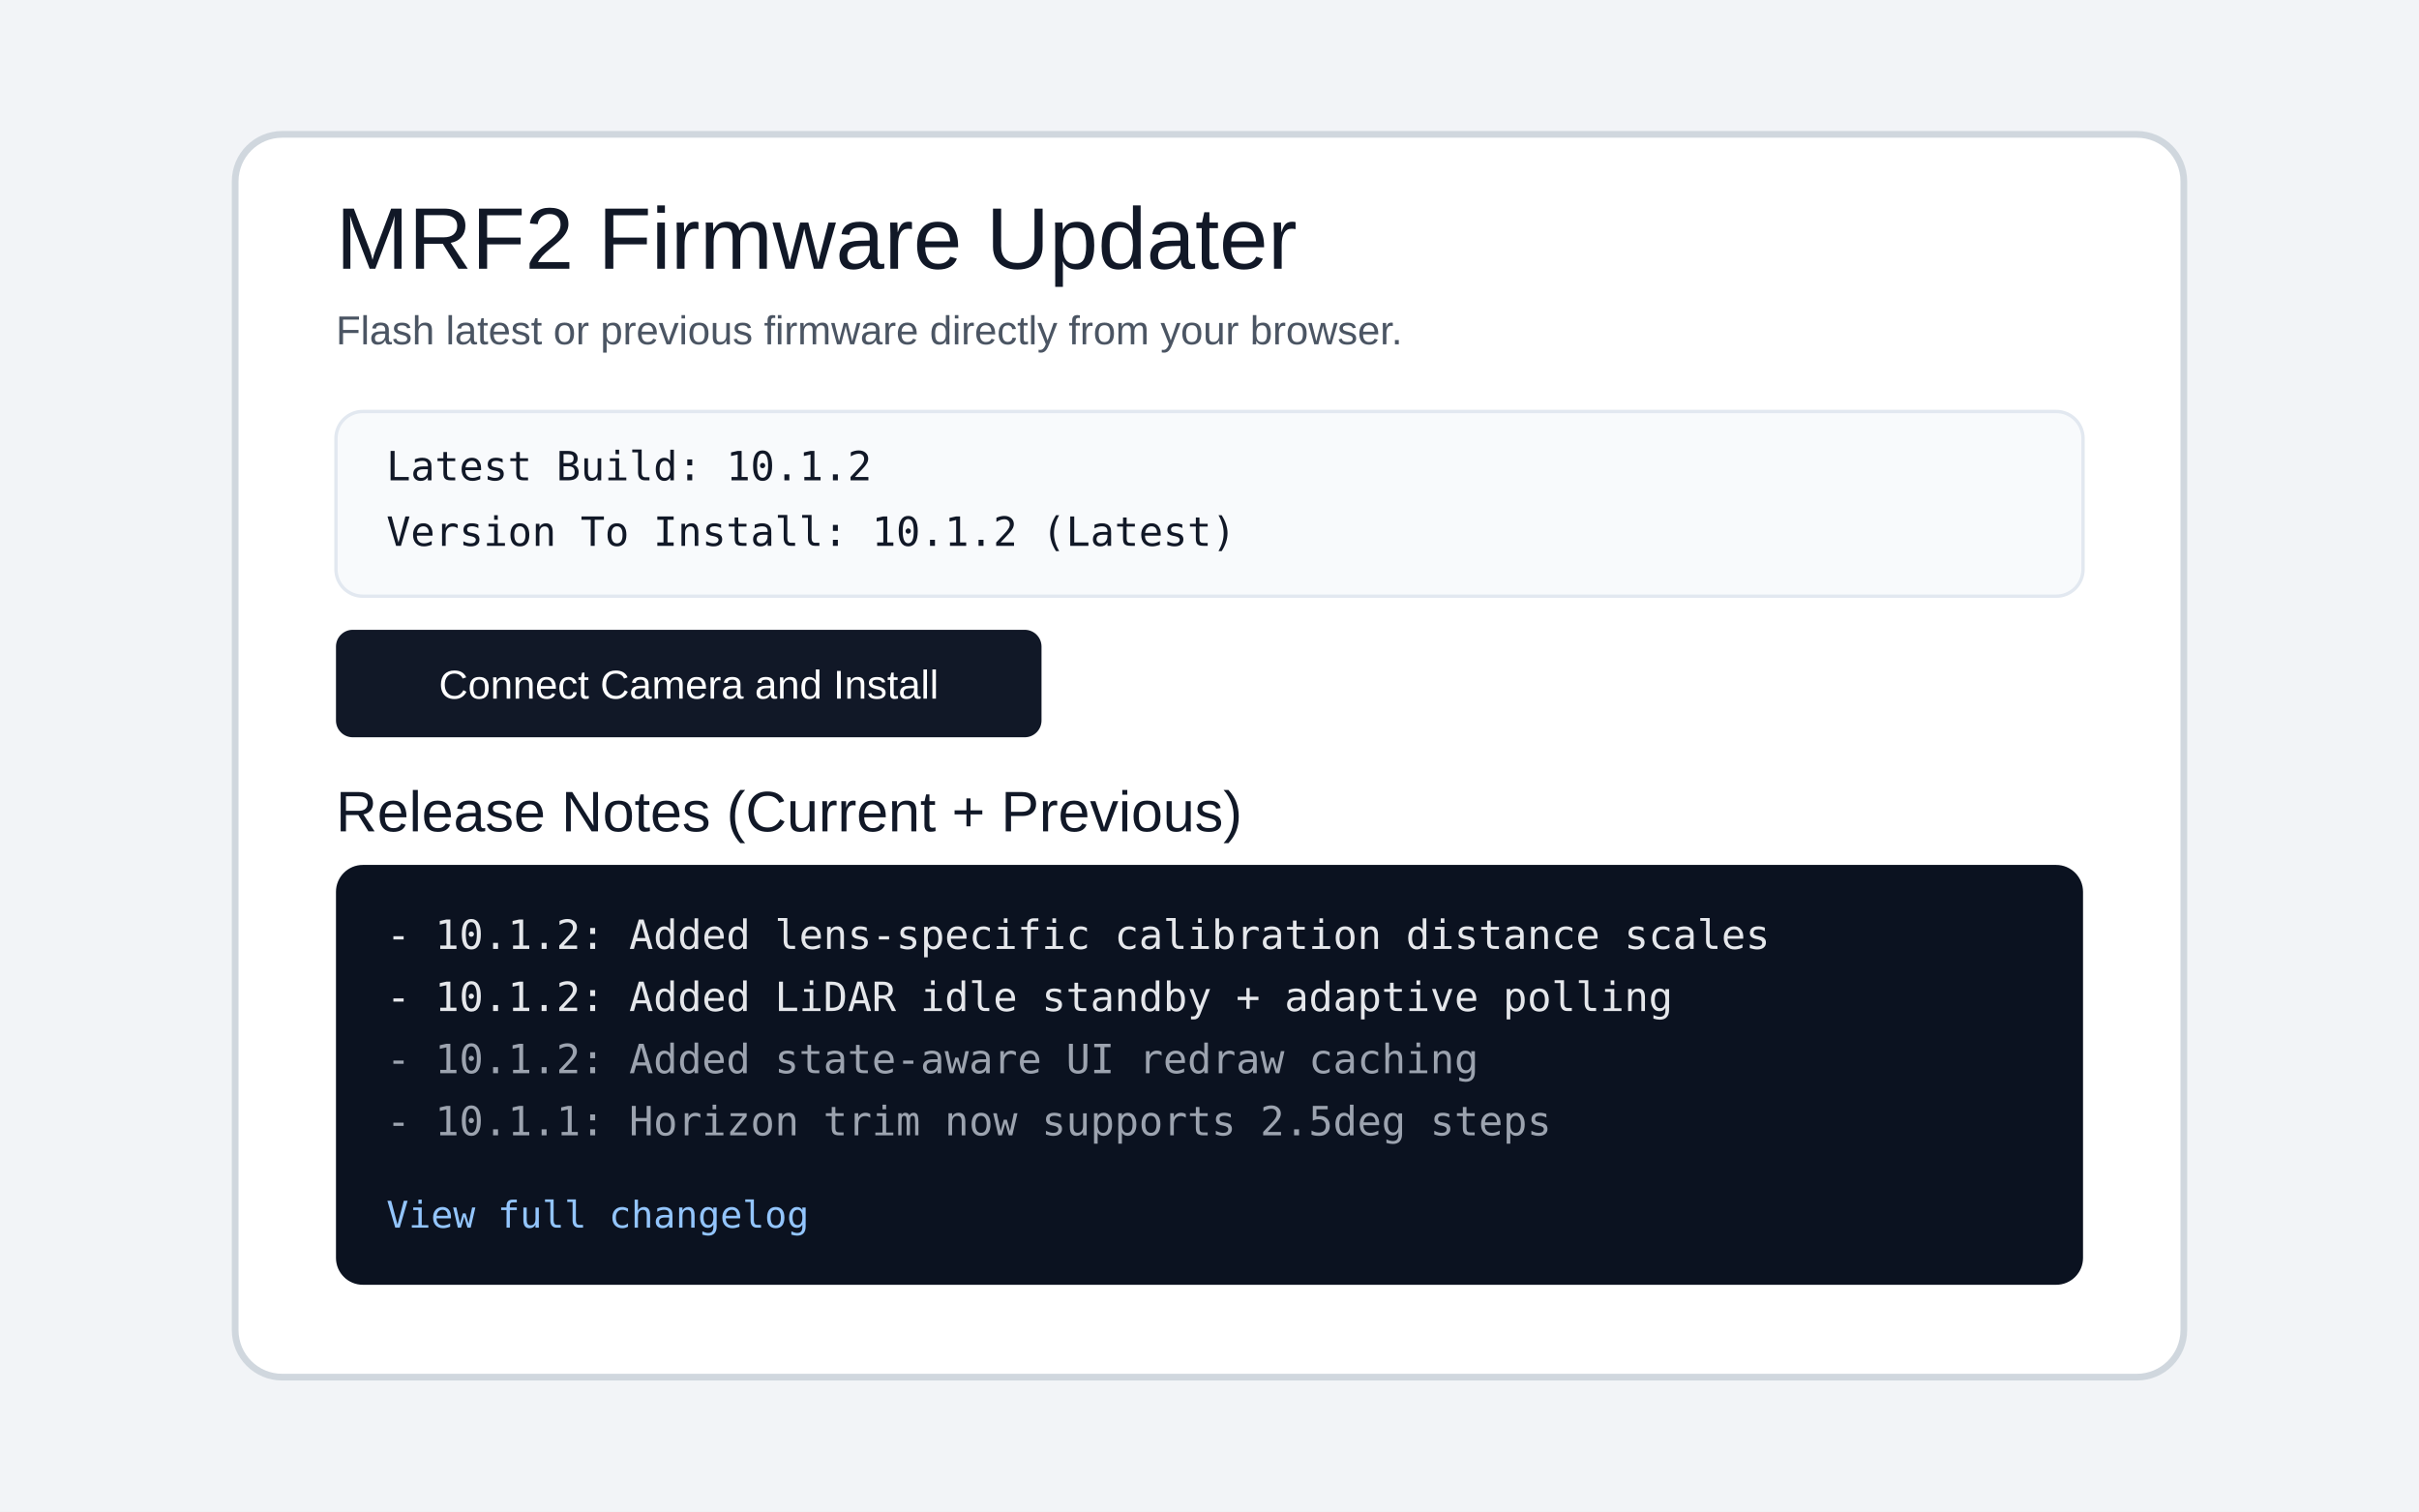
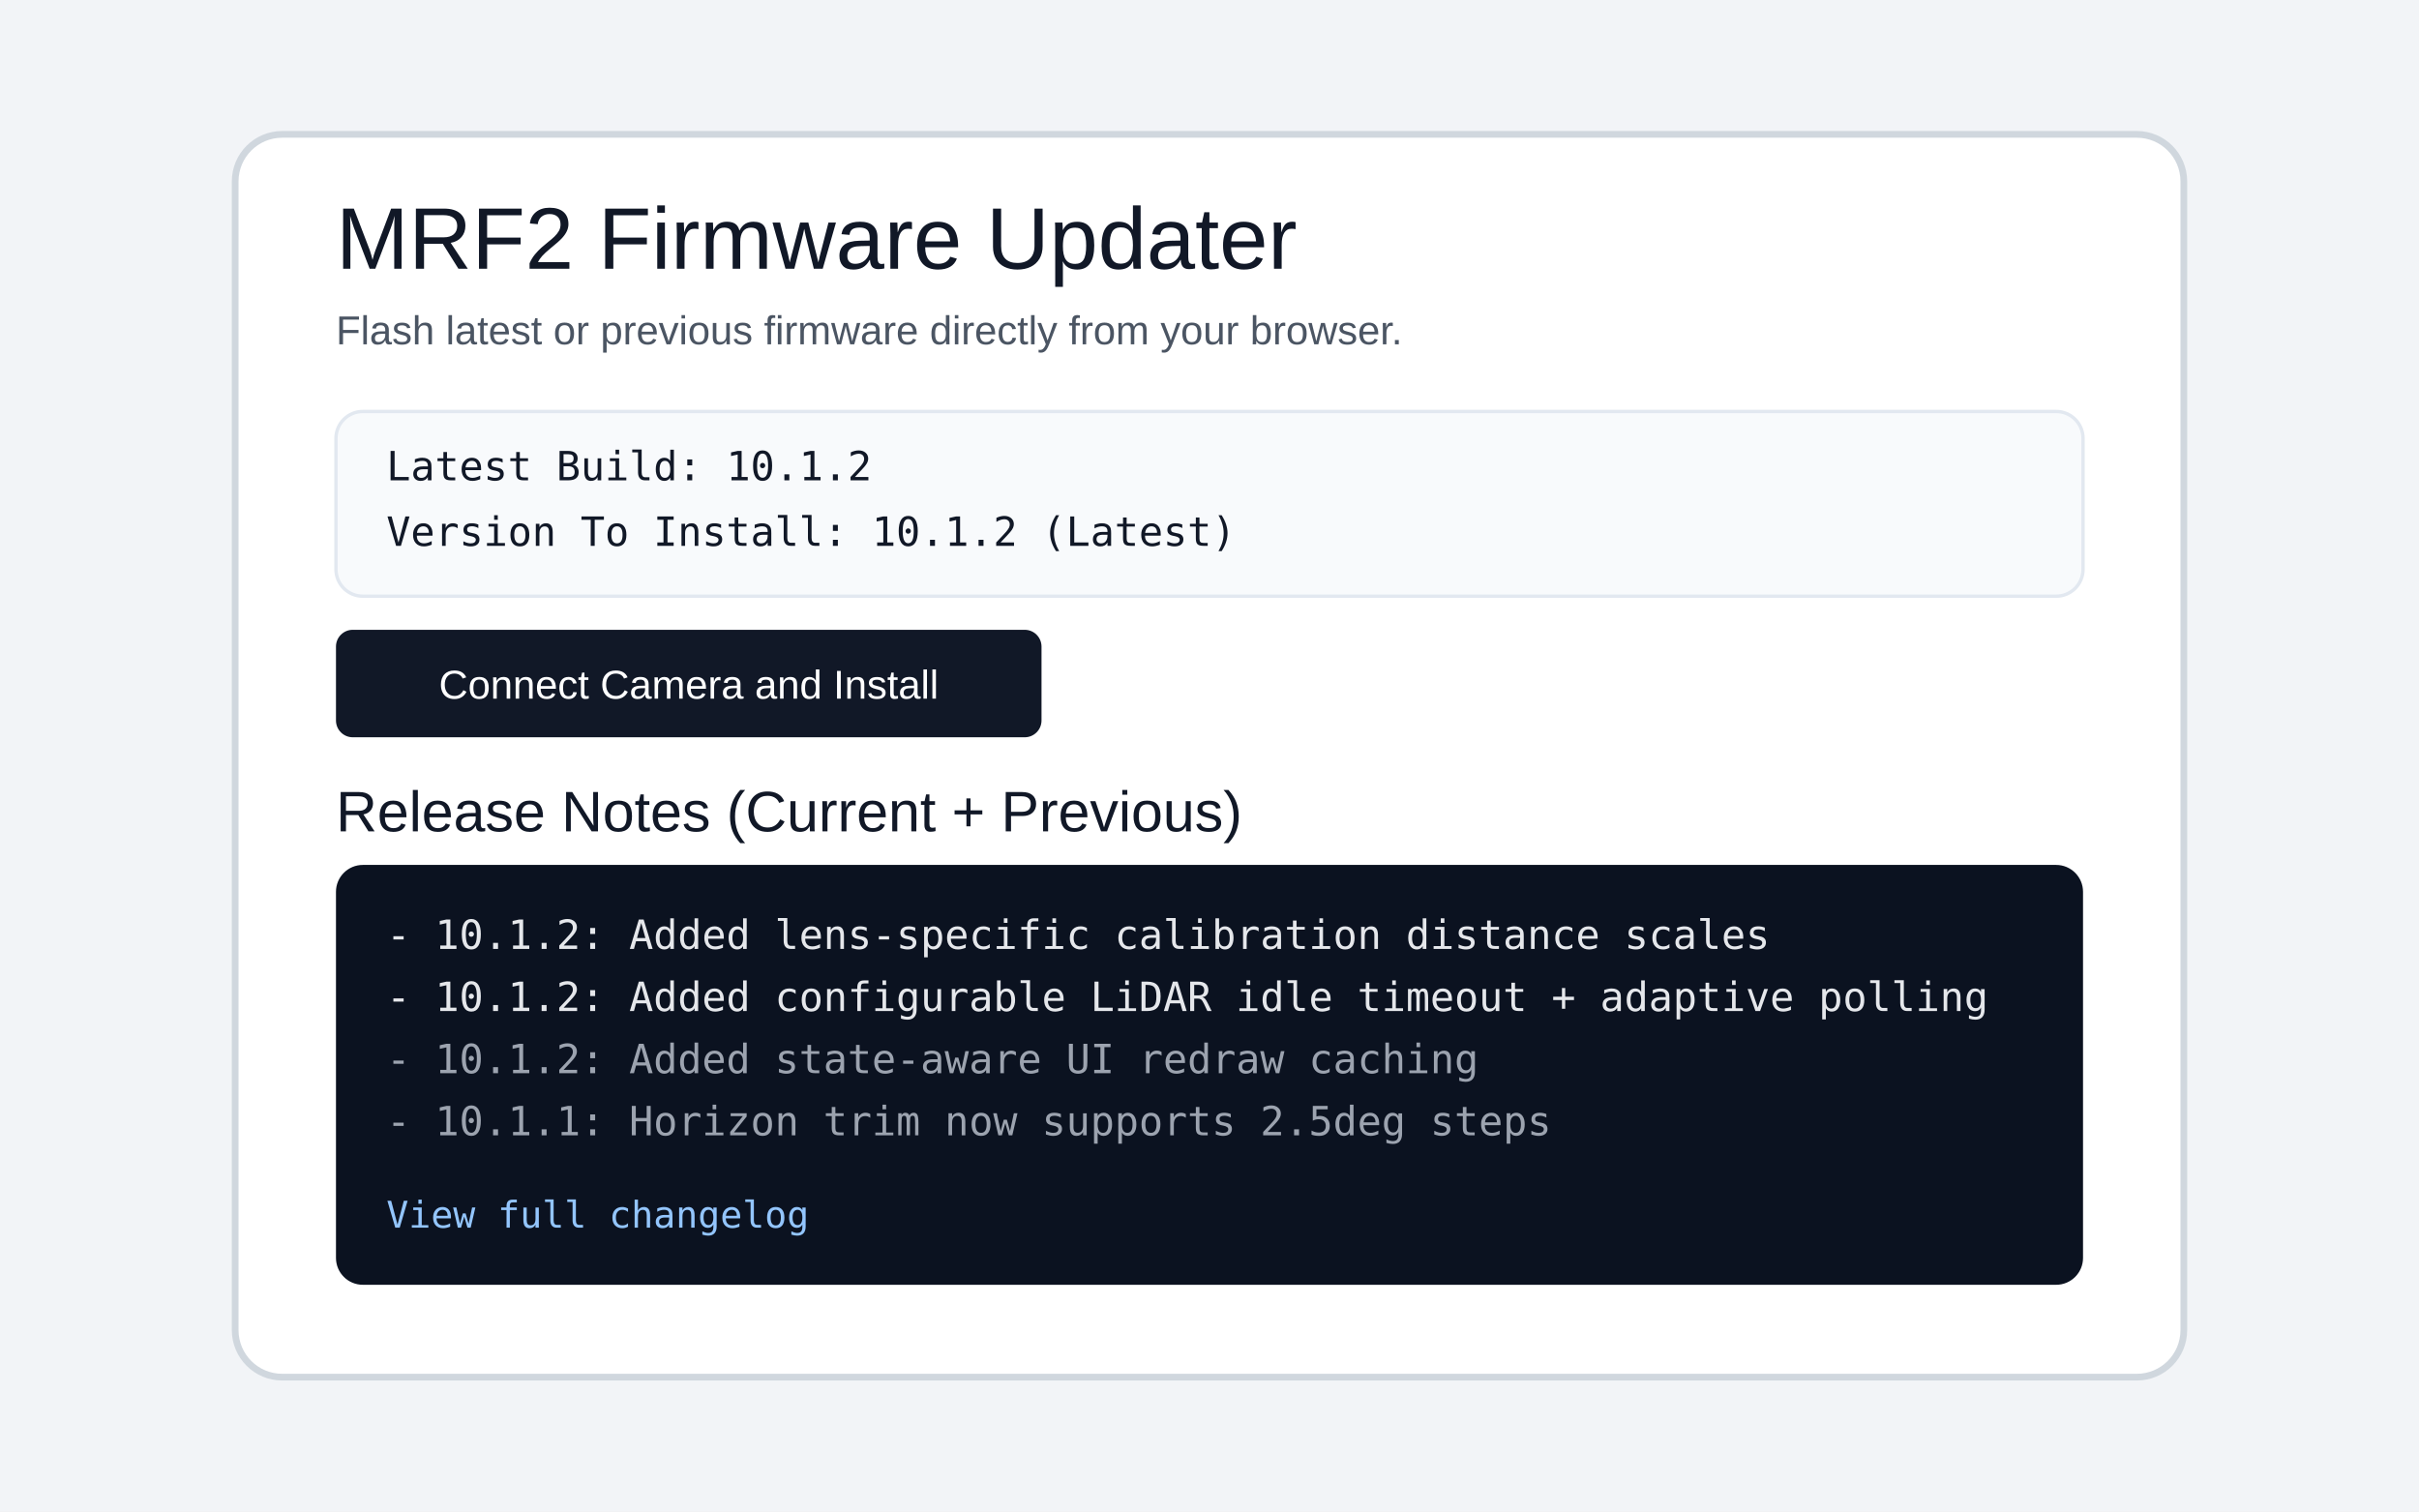
<svg xmlns="http://www.w3.org/2000/svg" width="1440" height="900" viewBox="0 0 1440 900">
  <rect x="0" y="0" width="1440" height="900" fill="#f2f4f7" />
  <rect x="140" y="80" width="1160" height="740" rx="28" fill="#ffffff" stroke="#d0d7de" stroke-width="4" />
  <text x="200" y="160" font-family="Space Grotesk, Arial, sans-serif" font-size="52" fill="#111827">
    MRF2 Firmware Updater
  </text>
  <text x="200" y="205" font-family="Space Grotesk, Arial, sans-serif" font-size="24" fill="#4b5563">
    Flash latest or previous firmware directly from your browser.
  </text>
  <rect x="200" y="245" width="1040" height="110" rx="16" fill="#f8fafc" stroke="#e2e8f0" stroke-width="2" />
  <text x="230" y="286" font-family="IBM Plex Mono, monospace" font-size="24" fill="#111827">
    Latest Build: 10.1.2
  </text>
  <text x="230" y="325" font-family="IBM Plex Mono, monospace" font-size="24" fill="#111827">
    Version To Install: 10.1.2 (Latest)
  </text>
  <rect x="200" y="375" width="420" height="64" rx="10" fill="#111827" />
  <text x="410" y="416" text-anchor="middle" font-family="Space Grotesk, Arial, sans-serif" font-size="24" fill="#ffffff">
    Connect Camera and Install
  </text>
  <text x="200" y="495" font-family="Space Grotesk, Arial, sans-serif" font-size="34" fill="#111827">
    Release Notes (Current + Previous)
  </text>
  <rect x="200" y="515" width="1040" height="250" rx="16" fill="#0b1220" />
  <text x="230" y="565" font-family="IBM Plex Mono, monospace" font-size="24" fill="#e5e7eb">
    - 10.1.2: Added lens-specific calibration distance scales
  </text>
  <text x="230" y="602" font-family="IBM Plex Mono, monospace" font-size="24" fill="#e5e7eb">
-     - 10.1.2: Added LiDAR idle standby + adaptive polling
+     - 10.1.2: Added configurable LiDAR idle timeout + adaptive polling
  </text>
  <text x="230" y="639" font-family="IBM Plex Mono, monospace" font-size="24" fill="#9ca3af">
    - 10.1.2: Added state-aware UI redraw caching
  </text>
  <text x="230" y="676" font-family="IBM Plex Mono, monospace" font-size="24" fill="#9ca3af">
    - 10.1.1: Horizon trim now supports 2.5deg steps
  </text>
  <text x="230" y="731" font-family="IBM Plex Mono, monospace" font-size="22" fill="#93c5fd">
    View full changelog
  </text>
</svg>
